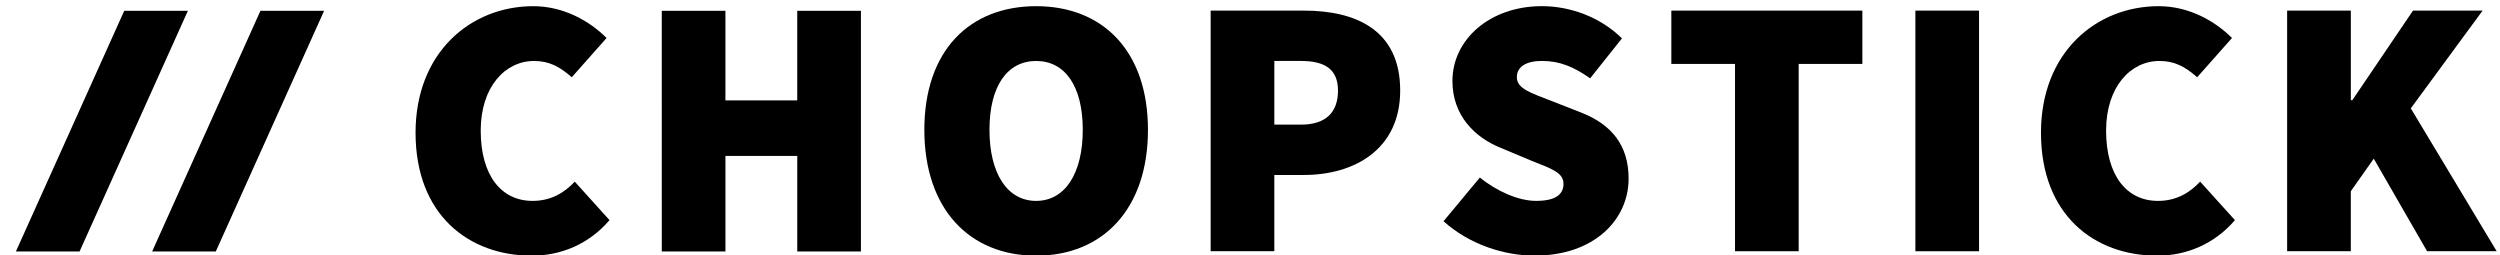
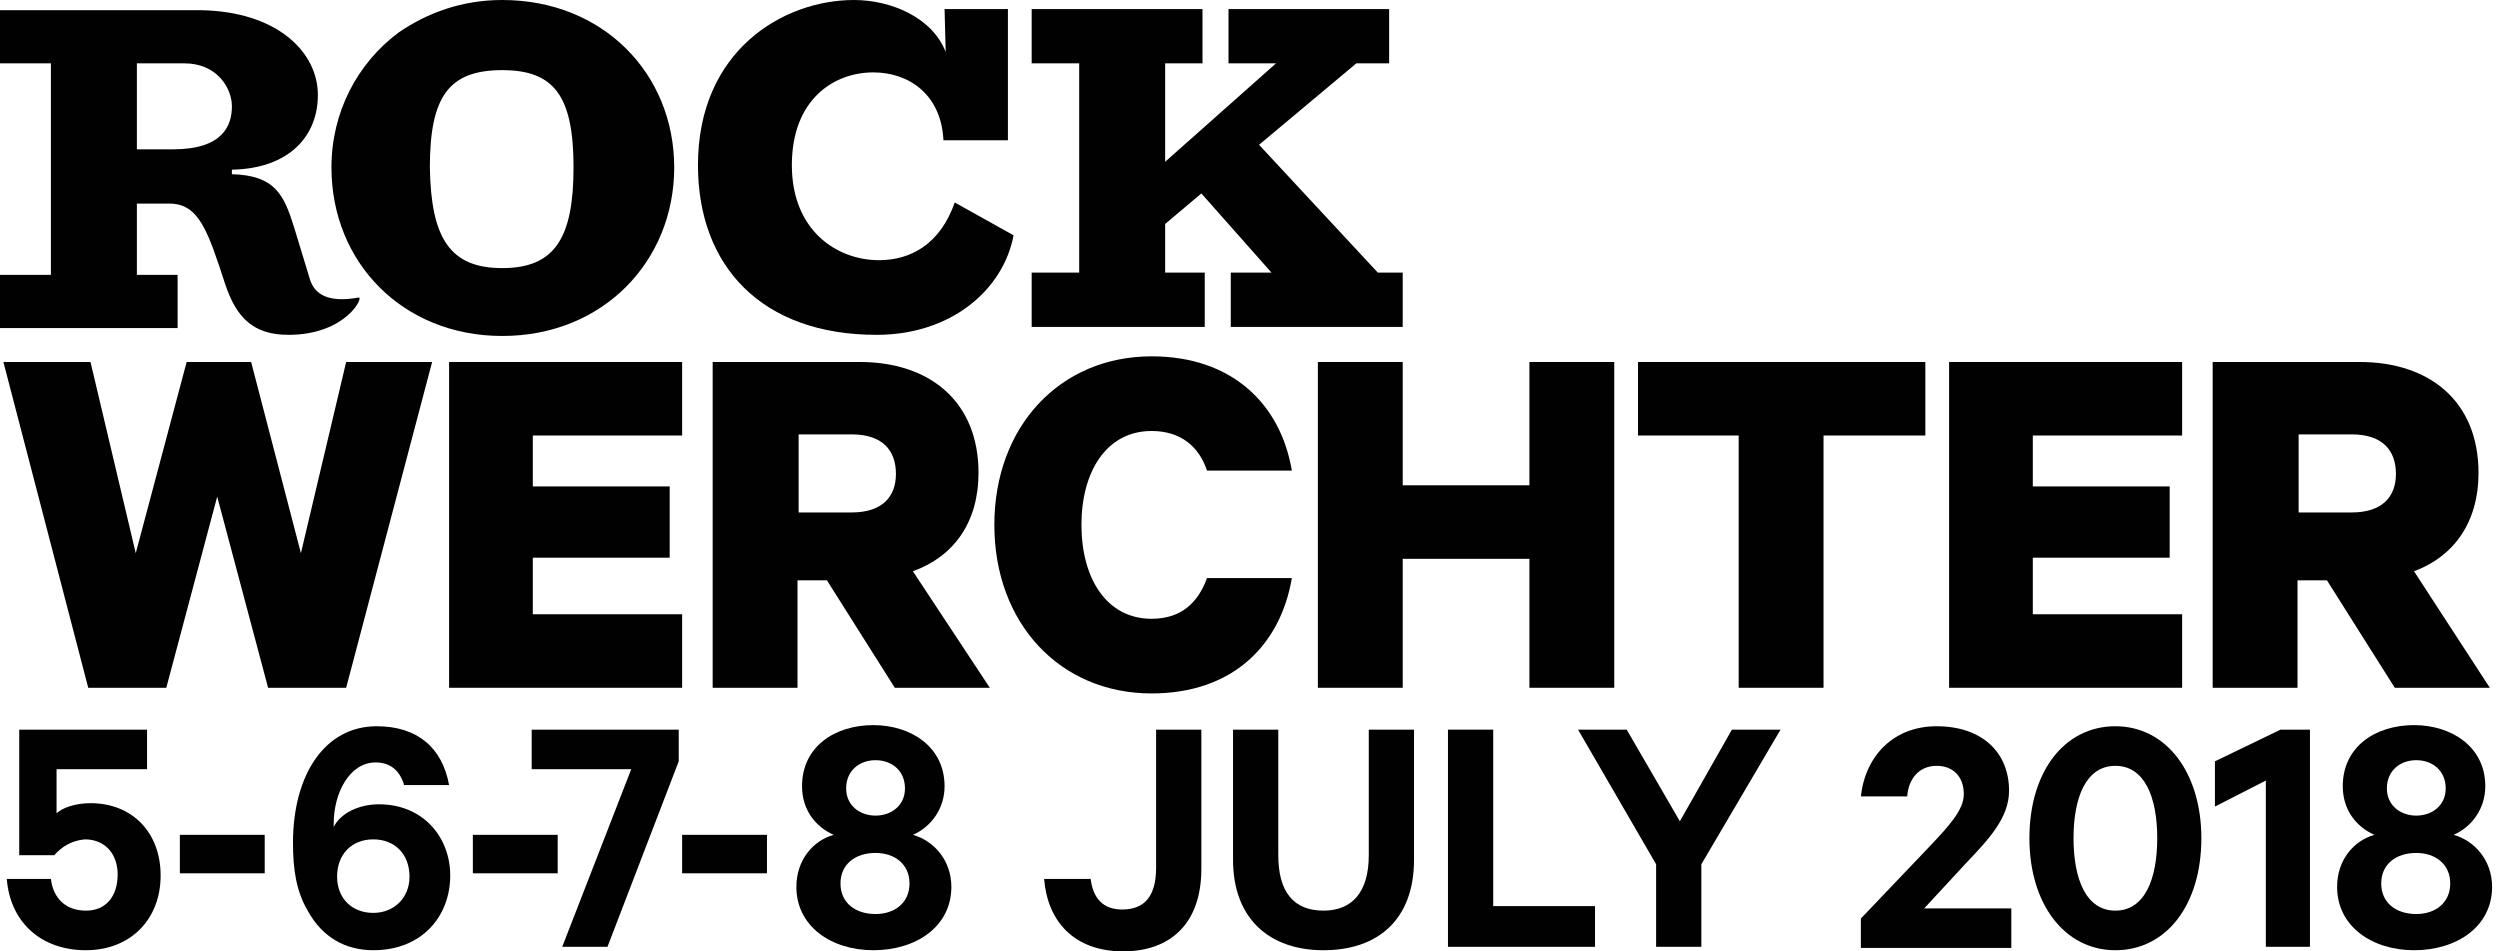
- <svg xmlns="http://www.w3.org/2000/svg" width="157px" height="16px" viewBox="0 0 157 16" version="1.1">
-   <description>Created with Sketch (http://www.bohemiancoding.com/sketch)</description>
-   <defs />
-   <g id="Page 1" stroke="none" stroke-width="1" fill="none" fill-rule="evenodd">
-     <g id="Artboard 1" fill="#000000">
-       <g id="Layer_1" transform="translate(1, 0)">
-         <g id="Page_1">
-           <g id="logo">
-             <g id="Layer_1_1_">
-               <path d="M32.49,0.388 C34.395,0.388 36.023,1.319 37.093,2.386 L34.907,4.851 C34.163,4.201 33.512,3.829 32.537,3.829 C30.723,3.829 29.189,5.457 29.189,8.2 C29.189,11.036 30.491,12.616 32.443,12.616 C33.605,12.616 34.442,12.104 35.094,11.407 L37.278,13.825 C36,15.314 34.256,16.056 32.397,16.056 C28.444,16.056 25.097,13.5 25.097,8.339 C25.096,3.27 28.584,0.388 32.49,0.388 L32.49,0.388 L32.49,0.388 Z M32.49,0.388" id="Shape" />
-               <path d="M40.559,0.679 L44.557,0.679 L44.557,6.304 L49.067,6.304 L49.067,0.679 L53.066,0.679 L53.066,15.79 L49.068,15.79 L49.068,9.791 L44.558,9.791 L44.558,15.79 L40.56,15.79 L40.559,0.679 L40.559,0.679 Z M40.559,0.679" id="Shape_1_" />
-               <path d="M57.049,8.153 C57.049,3.179 59.885,0.388 64.071,0.388 C68.255,0.388 71.092,3.2 71.092,8.153 C71.092,13.127 68.255,16.056 64.071,16.056 C59.885,16.056 57.049,13.127 57.049,8.153 L57.049,8.153 L57.049,8.153 Z M66.998,8.153 C66.998,5.409 65.883,3.829 64.069,3.829 C62.255,3.829 61.139,5.41 61.139,8.153 C61.139,10.895 62.255,12.616 64.069,12.616 C65.883,12.616 66.998,10.895 66.998,8.153 L66.998,8.153 L66.998,8.153 Z M66.998,8.153" id="Shape_2_" />
-               <path d="M75.029,0.666 L80.888,0.666 C84.142,0.666 86.932,1.876 86.932,5.687 C86.932,9.385 84.049,10.988 80.888,10.988 L79.027,10.988 L79.027,15.777 L75.029,15.777 L75.029,0.666 L75.029,0.666 Z M80.702,7.827 C82.282,7.827 83.026,7.037 83.026,5.687 C83.026,4.34 82.188,3.828 80.702,3.828 L79.028,3.828 L79.028,7.827 L80.702,7.827 L80.702,7.827 L80.702,7.827 Z M80.702,7.827" id="Shape_3_" />
-               <path d="M91.934,11.15 C93.003,12.011 94.352,12.615 95.467,12.615 C96.676,12.615 97.187,12.22 97.187,11.546 C97.187,10.825 96.419,10.591 95.141,10.08 L93.258,9.291 C91.631,8.639 90.212,7.268 90.212,5.083 C90.212,2.503 92.537,0.386 95.838,0.386 C97.559,0.386 99.466,1.038 100.859,2.409 L98.861,4.919 C97.836,4.198 96.953,3.827 95.838,3.827 C94.862,3.827 94.258,4.176 94.258,4.85 C94.258,5.57 95.118,5.826 96.488,6.361 L98.326,7.081 C100.208,7.826 101.277,9.128 101.277,11.219 C101.277,13.775 99.138,16.053 95.374,16.053 C93.465,16.053 91.281,15.357 89.654,13.893 L91.934,11.15 L91.934,11.15 Z M91.934,11.15" id="Shape_4_" />
-               <path d="M107.959,4.014 L103.96,4.014 L103.96,0.666 L115.956,0.666 L115.956,4.014 L111.957,4.014 L111.957,15.777 L107.959,15.777 L107.959,4.014 L107.959,4.014 Z M107.959,4.014" id="Shape_5_" />
-               <path d="M119.286,0.666 L123.284,0.666 L123.284,15.778 L119.286,15.778 L119.286,0.666 L119.286,0.666 Z M119.286,0.666" id="Shape_6_" />
-               <path d="M134.565,0.388 C136.471,0.388 138.097,1.319 139.169,2.386 L136.982,4.851 C136.238,4.201 135.588,3.829 134.611,3.829 C132.799,3.829 131.263,5.457 131.263,8.2 C131.263,11.036 132.565,12.616 134.518,12.616 C135.681,12.616 136.517,12.104 137.169,11.407 L139.354,13.825 C138.075,15.314 136.333,16.056 134.473,16.056 C130.521,16.056 127.173,13.5 127.173,8.339 C127.171,3.27 130.659,0.388 134.565,0.388 L134.565,0.388 L134.565,0.388 Z M134.565,0.388" id="Shape_7_" />
-               <path d="M142.633,0.666 L146.632,0.666 L146.632,6.292 L146.725,6.292 L150.537,0.666 L154.908,0.666 L150.398,6.804 L155.791,15.776 L151.42,15.776 L148.072,9.964 L146.631,12.009 L146.631,15.776 L142.632,15.776 L142.632,0.666 L142.633,0.666 L142.633,0.666 Z M142.633,0.666" id="Shape_8_" />
-               <path d="M19.354,0.679 L15.356,0.679 L8.555,15.791 L12.553,15.791 L19.354,0.679 L19.354,0.679 Z M19.354,0.679" id="Shape_9_" />
-               <path d="M10.799,0.679 L6.802,0.679 L0,15.79 L3.998,15.79 L10.799,0.679 L10.799,0.679 Z M10.799,0.679" id="Shape_10_" />
-             </g>
-           </g>
-         </g>
-       </g>
-     </g>
+ <svg xmlns="http://www.w3.org/2000/svg" version="1.1" id="Layer_1" x="0px" y="0px" viewBox="0 0 221 84" style="enable-background:new 0 0 221 84;" xml:space="preserve">
+   <style type="text/css">
+ 	.st0{fill:#010101;}
+ </style>
+   <g>
+     <polygon class="st0" points="26.6,48.9 22.2,32 16.5,32 12,48.9 8,32 0.3,32 7.8,60.8 14.7,60.8 19.2,43.9 23.7,60.8 30.6,60.8    38.2,32 30.6,32  " />
+     <polygon class="st0" points="39.7,60.8 60.3,60.8 60.3,54.3 47.1,54.3 47.1,49.3 59.2,49.3 59.2,43 47.1,43 47.1,38.5 60.3,38.5    60.3,32 39.7,32  " />
+     <path class="st0" d="M86.5,41.8c0-6.3-4.3-9.8-10.5-9.8h-13v28.8h7.5v-9.5h2.6l6,9.5h8.4l-6.8-10.3C84.3,49.2,86.5,46.2,86.5,41.8    M75.3,45.3h-4.7v-6.9h4.7c2.7,0,3.9,1.4,3.9,3.5C79.2,43.9,78,45.3,75.3,45.3" />
+     <path class="st0" d="M101.8,38.1c2.6,0,4.2,1.4,4.9,3.5h7.5c-1-5.9-5.3-10.1-12.4-10.1c-8.1,0-13.9,6.2-13.9,14.9   c0,8.7,5.8,14.9,13.9,14.9c7.2,0,11.4-4.3,12.4-10.2h-7.5c-0.8,2.2-2.3,3.6-4.9,3.6c-4,0-6.2-3.6-6.2-8.3   C95.6,41.7,97.8,38.1,101.8,38.1" />
+     <polygon class="st0" points="135.2,42.9 124,42.9 124,32 116.5,32 116.5,60.8 124,60.8 124,49.4 135.2,49.4 135.2,60.8 142.7,60.8    142.7,32 135.2,32  " />
+     <polygon class="st0" points="144.8,38.5 153.7,38.5 153.7,60.8 161.2,60.8 161.2,38.5 170.2,38.5 170.2,32 144.8,32  " />
+     <polygon class="st0" points="172.3,60.8 192.9,60.8 192.9,54.3 179.7,54.3 179.7,49.3 191.8,49.3 191.8,43 179.7,43 179.7,38.5    192.9,38.5 192.9,32 172.3,32  " />
+     <path class="st0" d="M213.4,50.5c3.5-1.3,5.7-4.3,5.7-8.7c0-6.3-4.3-9.8-10.5-9.8h-13v28.8h7.5v-9.5h2.6l6,9.5h8.4L213.4,50.5z    M207.9,45.3h-4.7v-6.9h4.7c2.7,0,3.9,1.4,3.9,3.5C211.8,43.9,210.6,45.3,207.9,45.3" />
+     <path class="st0" d="M44.4,29.7c-8.8,0-15.1-6.5-15.1-14.9c0-4.9,2.3-9.2,5.9-11.9C37.8,1.1,40.9,0,44.4,0   c8.9,0,15.2,6.5,15.2,14.8C59.6,23.1,53.3,29.7,44.4,29.7 M44.4,23.7c4.6,0,6.3-2.6,6.3-8.9c0-6.3-1.7-8.6-6.3-8.6   c-4.7,0-6.4,2.3-6.4,8.6C38.1,21.1,39.8,23.7,44.4,23.7" />
+     <path class="st0" d="M83.5,0.8h5.6v11.6h-5.7c-0.2-4.1-3.1-6-6.2-6c-3.5,0-7.2,2.4-7.2,8.2c0,5.8,4,8.4,7.7,8.4   c2.8,0,5.4-1.4,6.7-5.1l5.2,2.9c-0.9,4.8-5.5,8.8-12.1,8.8c-10.2,0-15.8-6.1-15.8-15C61.7,4.5,69.2,0,75.5,0c3.2,0,6.9,1.5,8.1,4.6   L83.5,0.8z" />
+     <polygon class="st0" points="106.5,24.1 106.5,28.9 91.2,28.9 91.2,24.1 95.4,24.1 95.4,5.6 91.2,5.6 91.2,0.8 106.3,0.8    106.3,5.6 103,5.6 103,14.3 112.8,5.6 108.6,5.6 108.6,0.8 122.8,0.8 122.8,5.6 119.9,5.6 111.3,12.8 121.8,24.1 124,24.1    124,28.9 108.8,28.9 108.8,24.1 112.4,24.1 106.2,17.1 103,19.8 103,24.1  " />
+     <path class="st0" d="M26,20.1c0.6,2,1,3.3,1.4,4.6c0.4,1.3,1.6,2.1,4.3,1.6c0.5-0.1-1.1,3.3-6.2,3.3c-3.1,0-4.6-1.5-5.6-4.5   c-1.5-4.6-2.3-7.1-4.9-7.1h-2.9v6.3h3.6v4.7H0v-4.7h4.5V5.6H0V0.9h17.7C24.5,1,28.1,4.6,28.1,8.4c0,3.6-2.5,6.5-7.6,6.6v0.4   C24.3,15.5,25.1,17.2,26,20.1 M16.3,5.6h-4.2v7.6h3.2c4.4,0,5.2-2.1,5.2-3.8C20.5,7.8,19.2,5.6,16.3,5.6" />
+     <path class="st0" d="M4.8,75.6H1.7V64.5h11.3v3.5h-8v3.9C5.5,71.4,6.7,71,8,71c3.7,0,6.2,2.6,6.2,6.4c0,3.9-2.7,6.6-6.6,6.6   c-4,0-6.7-2.5-7-6.3h3.9c0.2,1.7,1.3,2.8,3.1,2.8c1.8,0,2.8-1.3,2.8-3.2c0-1.8-1.1-3.1-2.9-3.1C6.3,74.3,5.4,74.9,4.8,75.6" />
+     <rect x="15.9" y="73.8" class="st0" width="7.5" height="3.4" />
+     <path class="st0" d="M35.7,69.3c-0.4-1.2-1.2-1.9-2.5-1.9c-2.3,0-3.7,2.7-3.7,5.4v0.3c0.6-1.2,2.2-2,4-2c3.9,0,6.3,2.9,6.3,6.3   c0,3.6-2.5,6.6-6.8,6.6c-2.4,0-4.5-1.1-5.8-3.5c-1-1.7-1.3-3.6-1.3-6c0-6,2.8-10.3,7.4-10.3c3.6,0,5.8,1.9,6.4,5.2H35.7z M33,80.7   c1.8,0,3.2-1.3,3.2-3.2c0-2-1.3-3.3-3.2-3.3c-1.9,0-3.2,1.3-3.2,3.3C29.8,79.4,31.1,80.7,33,80.7" />
+     <rect x="41.8" y="73.8" class="st0" width="7.5" height="3.4" />
+     <polygon class="st0" points="53.7,83.7 49.7,83.7 55.8,68 47,68 47,64.5 60,64.5 60,67.3  " />
+     <rect x="60.3" y="73.8" class="st0" width="7.5" height="3.4" />
+     <path class="st0" d="M70.4,78.4c0-2.4,1.5-4.1,3.3-4.6c-1.6-0.7-2.8-2.2-2.8-4.3c0-3.5,2.9-5.4,6.3-5.4c3.3,0,6.3,1.9,6.3,5.4   c0,2-1.2,3.6-2.8,4.3c1.8,0.5,3.4,2.2,3.4,4.6c0,3.5-3.1,5.6-6.9,5.6C73.5,84,70.4,81.9,70.4,78.4 M80.4,78.1c0-1.7-1.3-2.7-3-2.7   c-1.8,0-3.1,1-3.1,2.7c0,1.7,1.3,2.7,3.1,2.7C79.1,80.8,80.4,79.8,80.4,78.1 M80,69.7c0-1.6-1.2-2.5-2.6-2.5   c-1.4,0-2.6,0.9-2.6,2.5c0,1.5,1.2,2.4,2.6,2.4C78.8,72.1,80,71.2,80,69.7" />
+     <path class="st0" d="M96.4,77.6c0.2,1.8,1.1,2.8,2.8,2.8c2,0,3-1.2,3-3.7V64.5h4v12.3c0,4.9-2.8,7.3-6.9,7.3c-4.4,0-6.7-2.7-7-6.4   H96.4z" />
+     <path class="st0" d="M109,76V64.5h4v11.1c0,3.3,1.4,4.9,4,4.9c2.5,0,4-1.6,4-4.9V64.5h4V76c0,5.3-3.2,8-8,8   C112.2,84,109,81.2,109,76" />
+     <polygon class="st0" points="128,64.5 132,64.5 132,80.1 141,80.1 141,83.7 128,83.7  " />
+     <polygon class="st0" points="153.1,64.5 157.4,64.5 150.4,76.4 150.4,83.7 146.4,83.7 146.4,76.4 139.5,64.5 143.8,64.5    148.5,72.6  " />
+     <path class="st0" d="M171.2,67.7c-1.6,0-2.5,1.2-2.6,2.7h-4.1c0.4-3.6,2.9-6.2,6.7-6.2c4,0,6.4,2.3,6.4,5.7c0,2.4-1.8,4.3-3.8,6.4   l-3.7,4h7.7v3.5h-13.3v-2.6l6.1-6.4c1.7-1.8,3-3.2,3-4.6C173.6,68.7,172.7,67.7,171.2,67.7" />
+     <path class="st0" d="M179.4,74.1c0-5.9,3.1-9.9,7.6-9.9c4.5,0,7.6,4.1,7.6,9.9c0,5.9-3.1,9.9-7.6,9.9   C182.5,84,179.4,79.9,179.4,74.1 M183.3,74.1c0,3.6,1.1,6.4,3.7,6.4c2.6,0,3.7-2.8,3.7-6.4c0-3.6-1.1-6.4-3.7-6.4   C184.4,67.7,183.3,70.5,183.3,74.1" />
+     <polygon class="st0" points="204.2,83.7 200.3,83.7 200.3,69 195.8,71.3 195.8,67.3 201.6,64.5 204.2,64.5  " />
+     <path class="st0" d="M206.6,78.4c0-2.4,1.5-4.1,3.3-4.6c-1.6-0.7-2.8-2.2-2.8-4.3c0-3.5,2.9-5.4,6.3-5.4c3.3,0,6.3,1.9,6.3,5.4   c0,2-1.2,3.6-2.8,4.3c1.8,0.5,3.4,2.2,3.4,4.6c0,3.5-3.1,5.6-6.9,5.6C209.7,84,206.6,81.9,206.6,78.4 M216.6,78.1   c0-1.7-1.3-2.7-3-2.7c-1.8,0-3.1,1-3.1,2.7c0,1.7,1.3,2.7,3.1,2.7C215.3,80.8,216.6,79.8,216.6,78.1 M216.2,69.7   c0-1.6-1.2-2.5-2.6-2.5c-1.4,0-2.6,0.9-2.6,2.5c0,1.5,1.2,2.4,2.6,2.4C215,72.1,216.2,71.2,216.2,69.7" />
  </g>
</svg>
